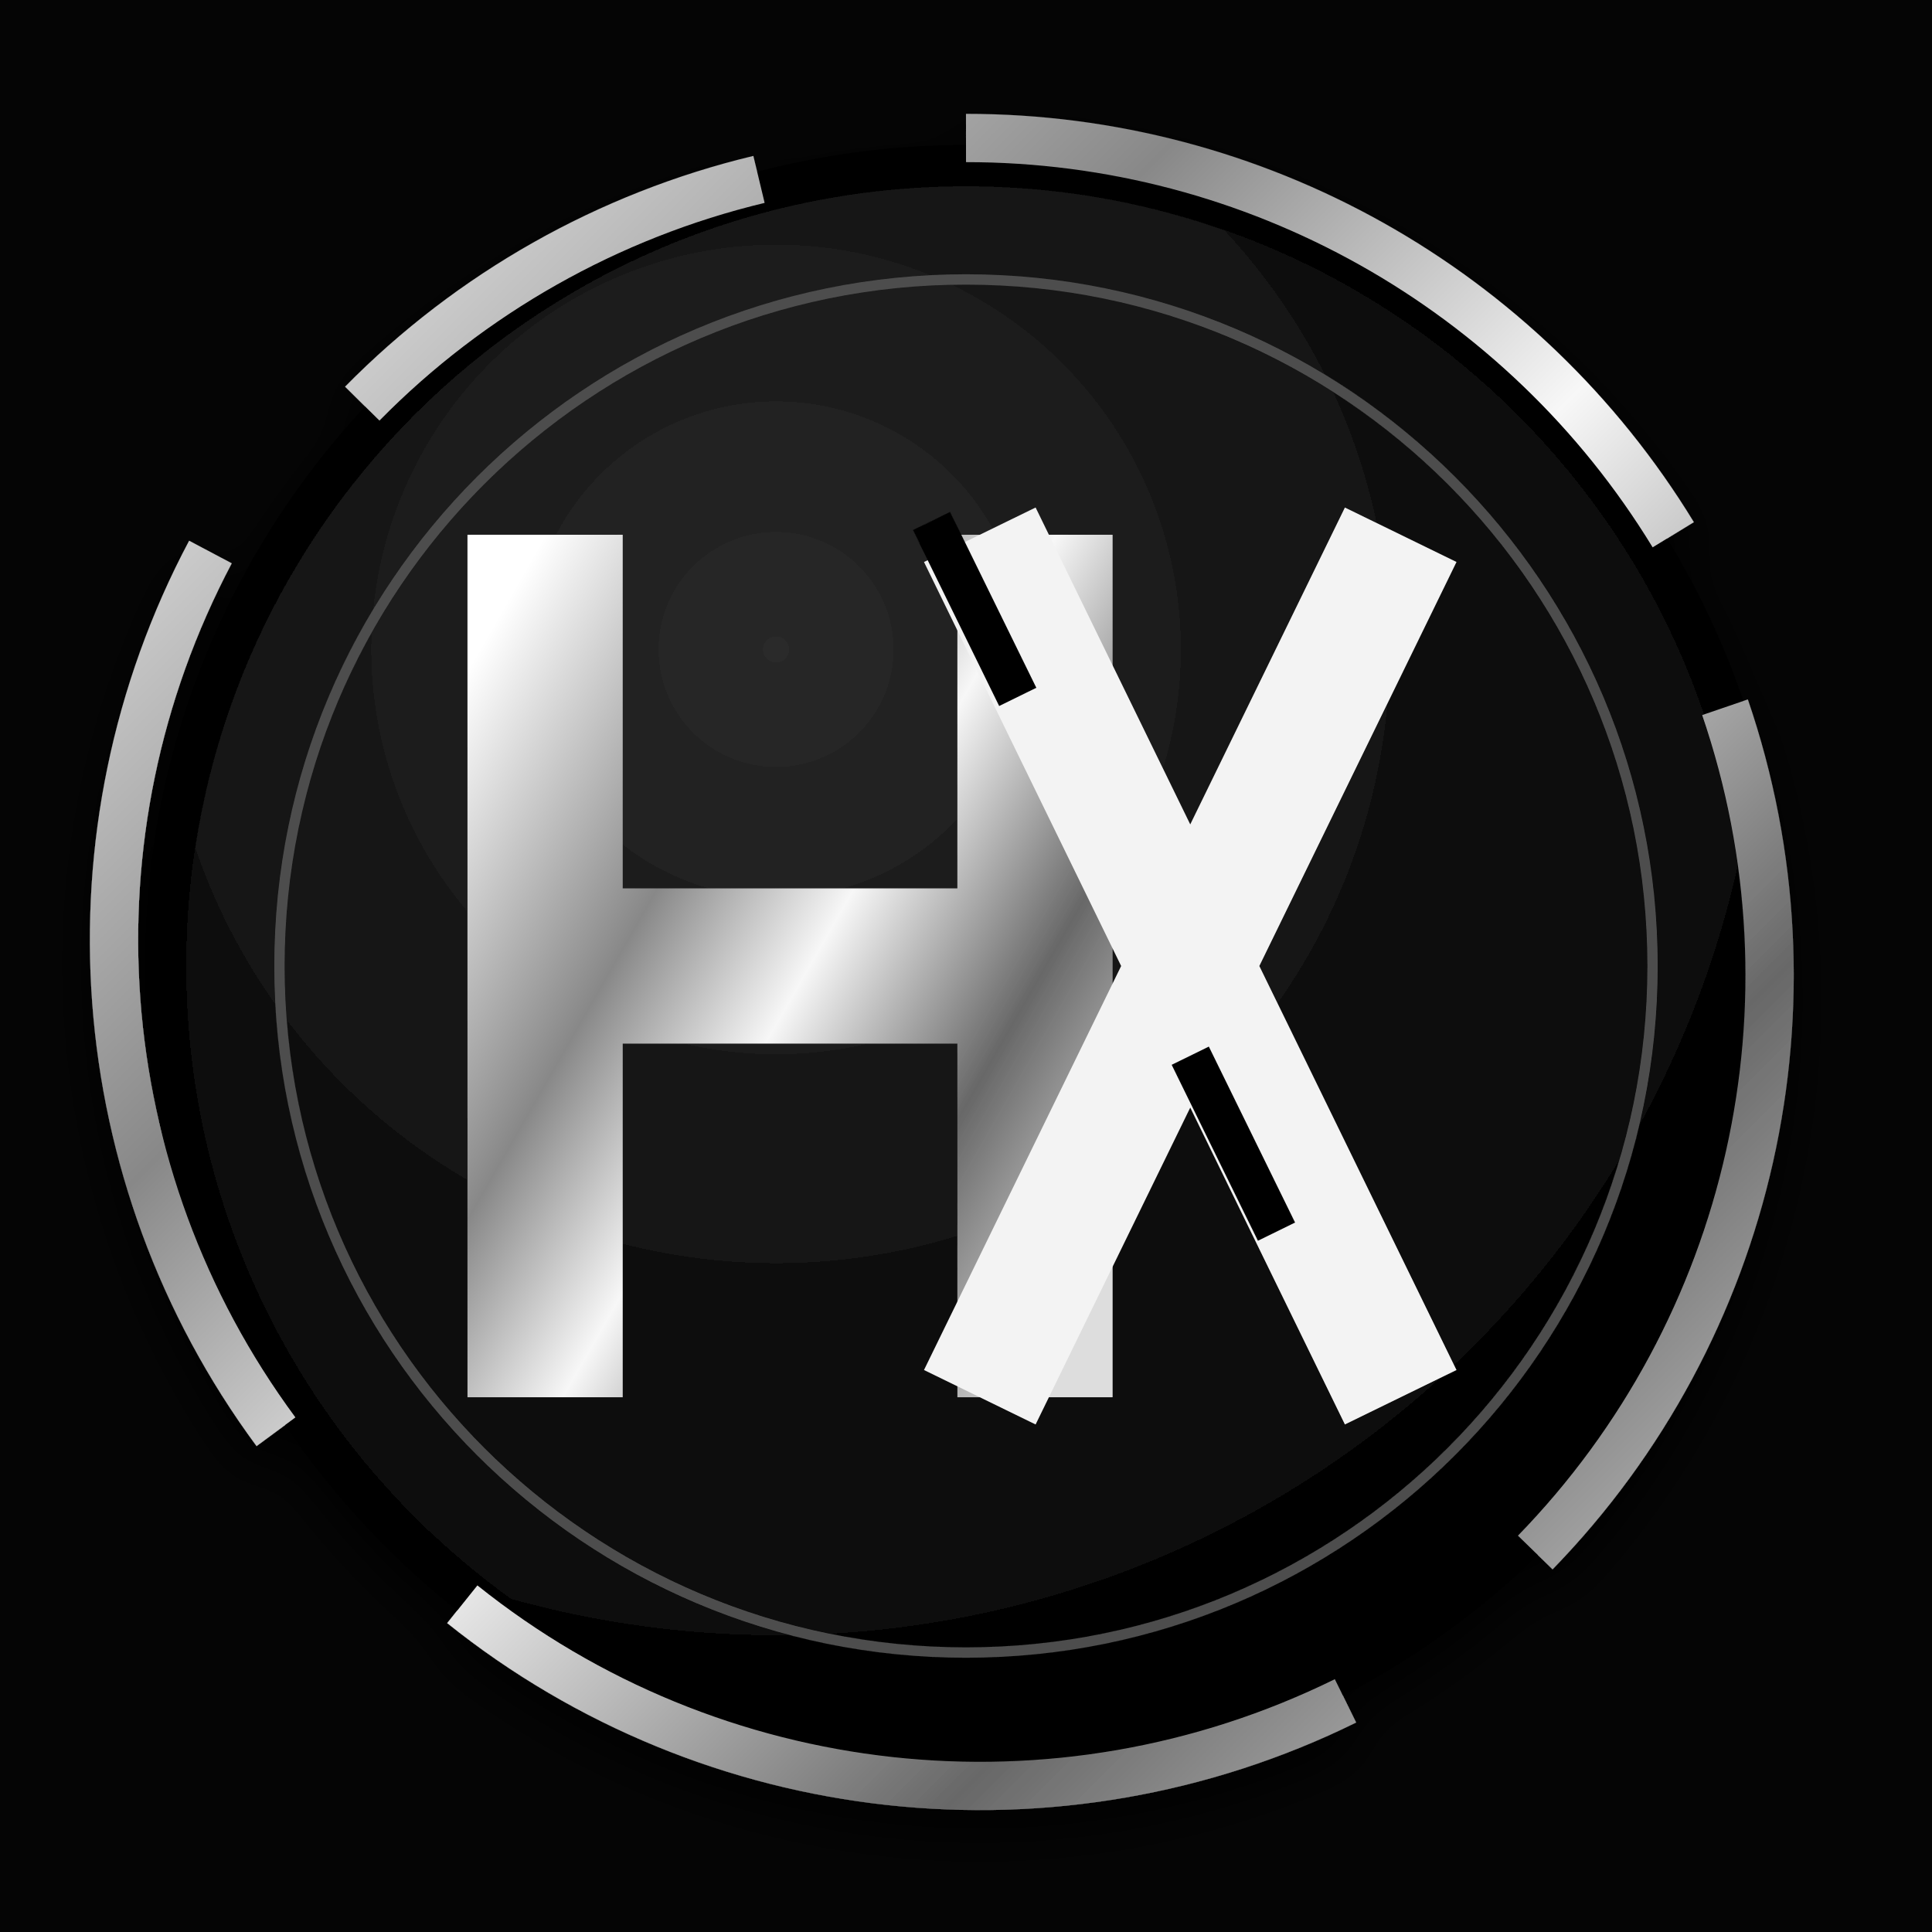
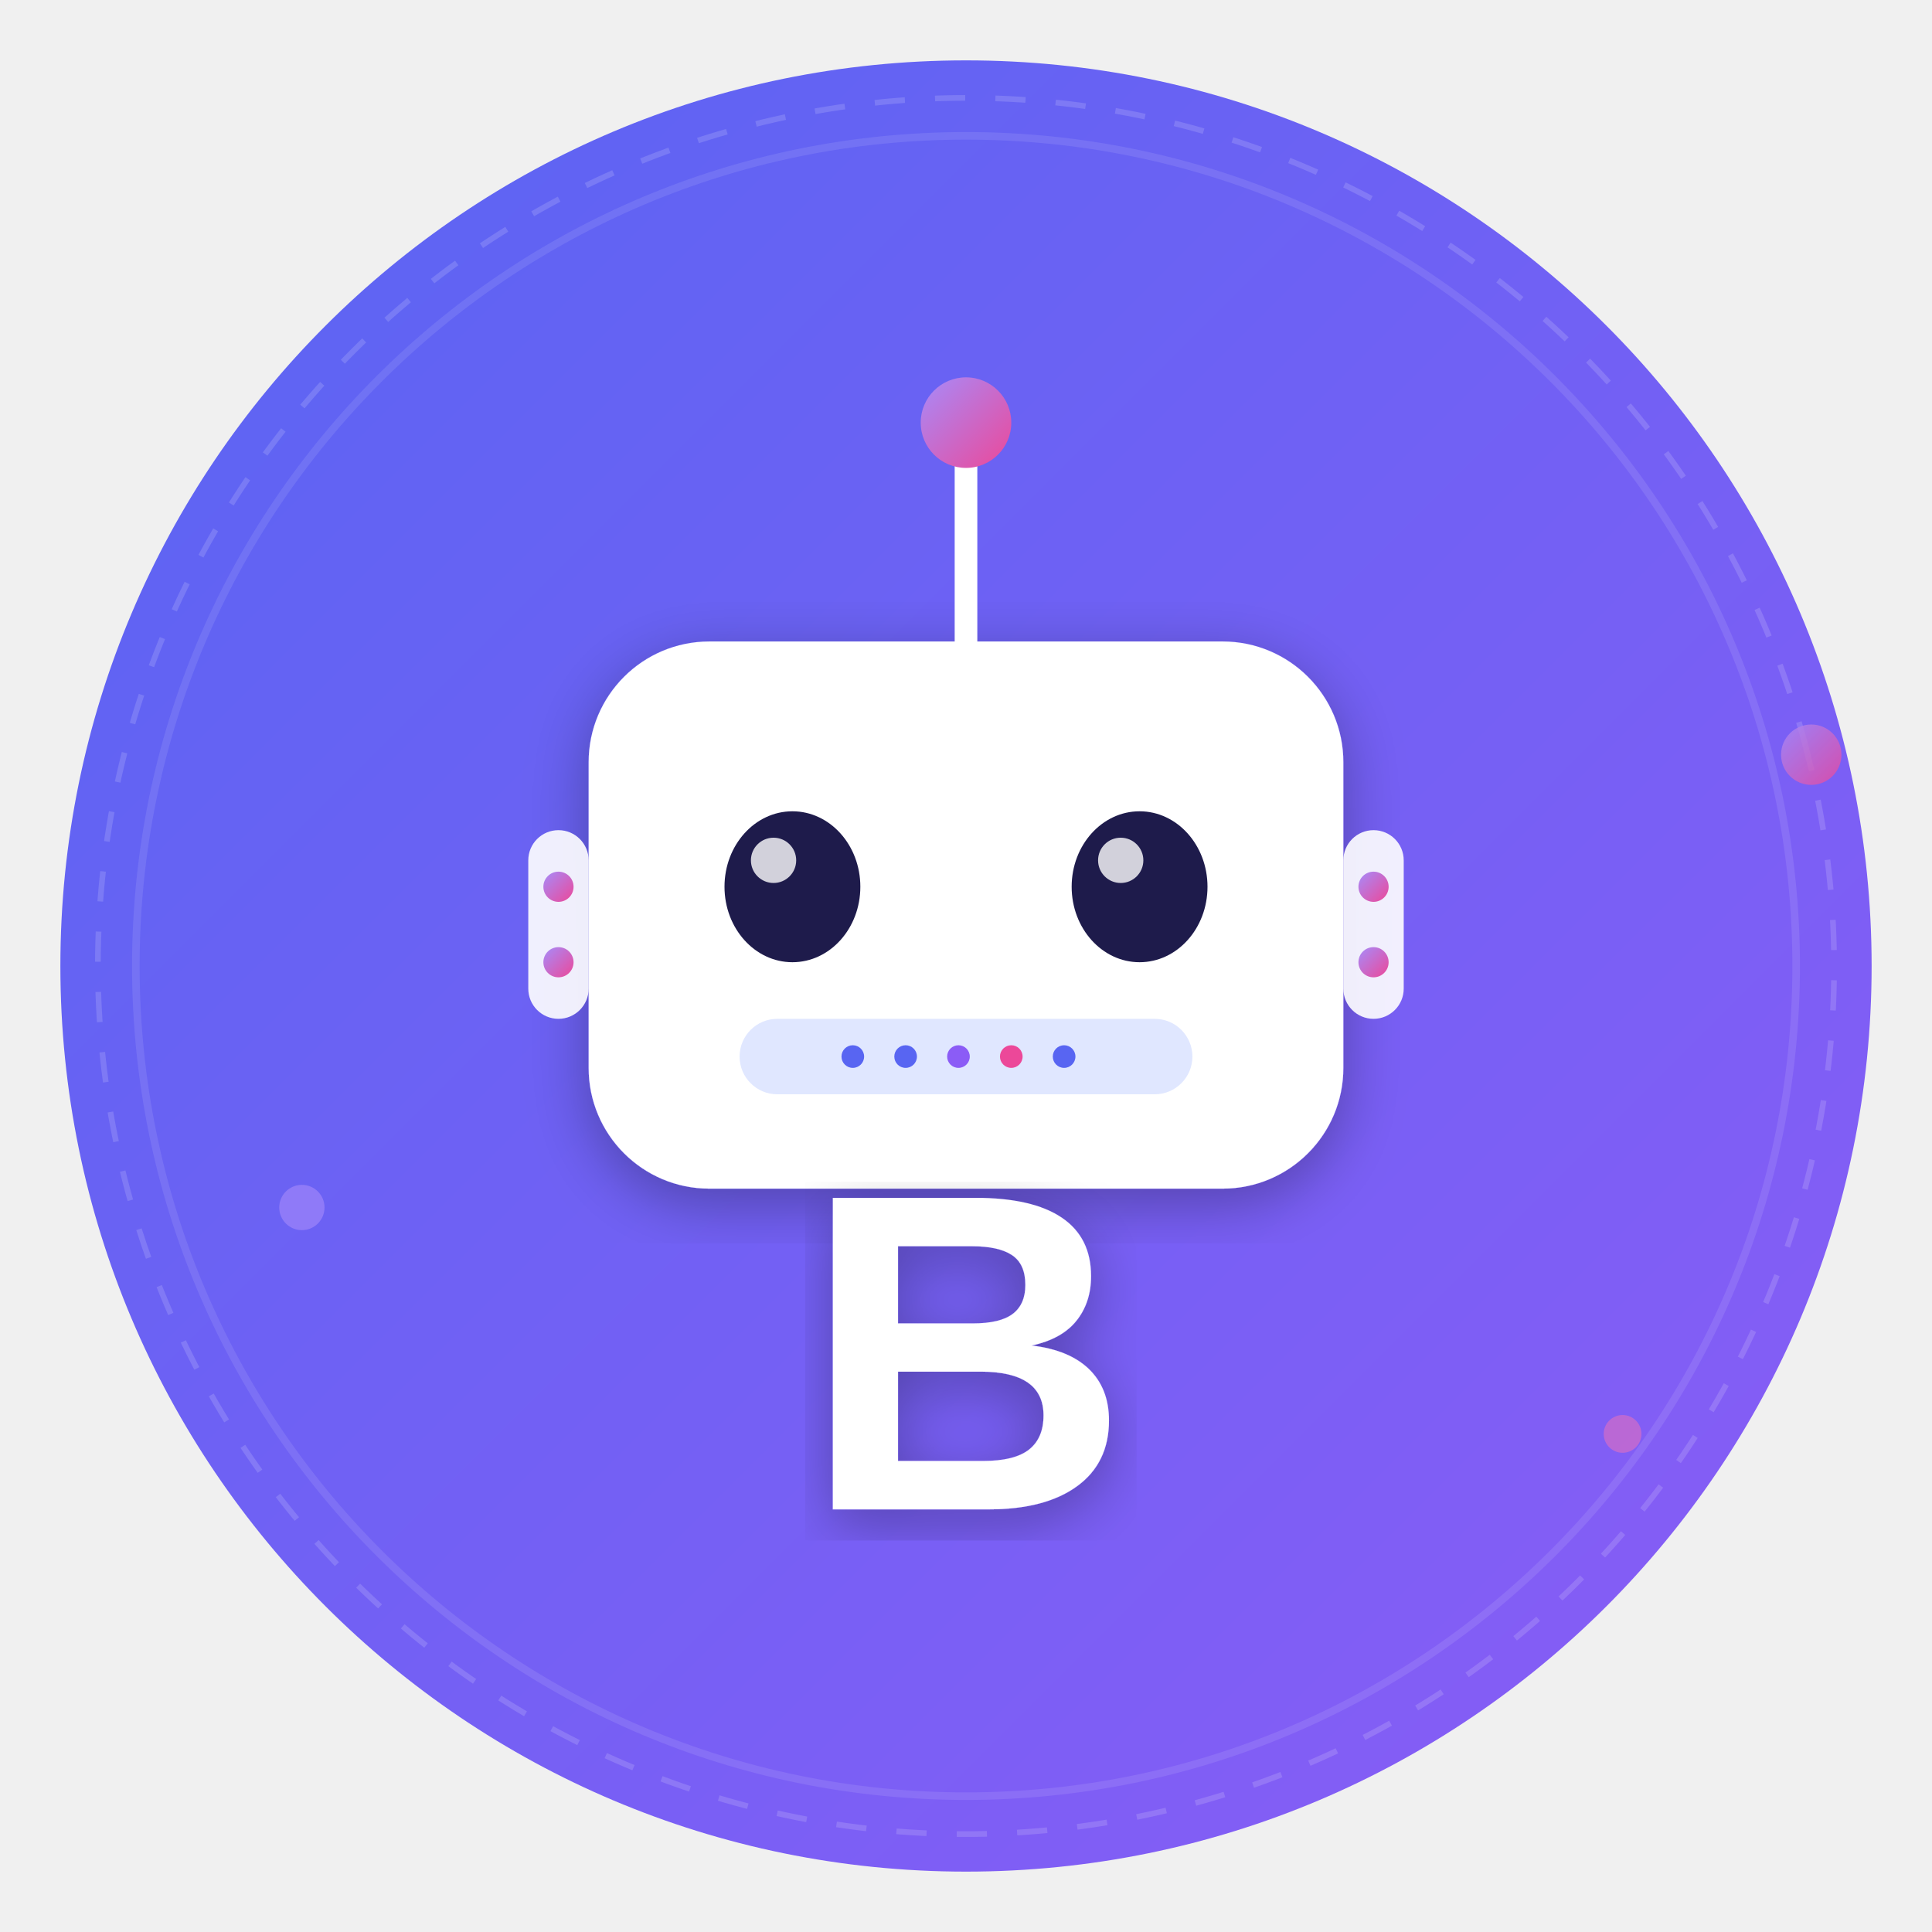
- <svg xmlns="http://www.w3.org/2000/svg" width="1024" height="1024" viewBox="0 0 1024 1024">
+ <svg xmlns="http://www.w3.org/2000/svg" viewBox="0 0 512 512" width="512" height="512">
  <defs>
-     <linearGradient id="c" x1="0" y1="0" x2="1" y2="1">
-       <stop offset="0" stop-color="#fff" />
-       <stop offset=".32" stop-color="#888" />
-       <stop offset=".52" stop-color="#f7f7f7" />
-       <stop offset=".76" stop-color="#686868" />
-       <stop offset="1" stop-color="#ddd" />
+     <linearGradient id="bg" x1="0%" y1="0%" x2="100%" y2="100%">
+       <stop offset="0%" style="stop-color:#5865F2" />
+       <stop offset="100%" style="stop-color:#8B5CF6" />
    </linearGradient>
-     <linearGradient id="i" gradientUnits="userSpaceOnUse" x1="0" y1="0" x2="24" y2="24">
-       <stop offset="0" stop-color="#fff" />
-       <stop offset=".32" stop-color="#888" />
-       <stop offset=".52" stop-color="#f7f7f7" />
-       <stop offset=".76" stop-color="#686868" />
-       <stop offset="1" stop-color="#ddd" />
+     <linearGradient id="accent" x1="0%" y1="0%" x2="100%" y2="100%">
+       <stop offset="0%" style="stop-color:#A78BFA" />
+       <stop offset="100%" style="stop-color:#EC4899" />
    </linearGradient>
-     <radialGradient id="p" cx="38%" cy="30%" r="72%">
-       <stop offset="0" stop-color="#292929" />
-       <stop offset=".55" stop-color="#111" />
-       <stop offset="1" stop-color="#020202" />
-     </radialGradient>
-     <filter id="s" x="-40%" y="-40%" width="180%" height="180%">
-       <feDropShadow dx="0" dy="7" stdDeviation="7" flood-color="#000" flood-opacity=".85" />
+     <filter id="shadow">
+       <feDropShadow dx="0" dy="4" stdDeviation="8" flood-opacity="0.3" />
    </filter>
  </defs>
-   <rect width="100%" height="100%" fill="#050505" />
-   <g transform="translate(512.0 512.0) scale(1.828571) translate(-280 -280)" filter="url(#s)">
-     <circle cx="280" cy="280" r="232" fill="url(#p)" stroke="#000" stroke-width="12" />
-     <path d="M280 40a240 240 0 0 1 205 115M500 205a240 240 0 0 1-55 245M390 493a240 240 0 0 1-256-28M80 415a240 240 0 0 1-19-255M105 117a240 240 0 0 1 115-65" fill="none" stroke="url(#c)" stroke-width="14" />
-     <path d="M158 155v250M158 280h142M300 155v250" fill="none" stroke="url(#c)" stroke-width="45" />
-     <path d="M284 155l122 250M406 155L284 405" fill="none" stroke="#f3f3f3" stroke-width="36" />
-     <path d="M270 151l25 51M345 306l25 51" stroke="#050505" stroke-width="12" />
-     <circle cx="280" cy="280" r="199" fill="none" stroke="#4d4d4d" stroke-width="3" />
-   </g>
+   <circle cx="256" cy="256" r="240" fill="url(#bg)" />
+   <circle cx="256" cy="256" r="220" fill="none" stroke="rgba(255,255,255,0.1)" stroke-width="2" />
+   <rect x="156" y="170" width="200" height="145" rx="32" fill="white" filter="url(#shadow)" />
+   <line x1="256" y1="170" x2="256" y2="120" stroke="white" stroke-width="6" stroke-linecap="round" />
+   <circle cx="256" cy="112" r="12" fill="url(#accent)" />
+   <ellipse cx="210" cy="235" rx="18" ry="20" fill="#1E1B4B" />
+   <ellipse cx="302" cy="235" rx="18" ry="20" fill="#1E1B4B" />
+   <circle cx="205" cy="228" r="6" fill="white" opacity="0.8" />
+   <circle cx="297" cy="228" r="6" fill="white" opacity="0.8" />
+   <rect x="196" y="270" width="120" height="20" rx="10" fill="#E0E7FF" />
+   <circle cx="226" cy="280" r="3" fill="#5865F2" />
+   <circle cx="240" cy="280" r="3" fill="#5865F2" />
+   <circle cx="254" cy="280" r="3" fill="#8B5CF6" />
+   <circle cx="268" cy="280" r="3" fill="#EC4899" />
+   <circle cx="282" cy="280" r="3" fill="#5865F2" />
+   <rect x="140" y="220" width="16" height="50" rx="8" fill="white" opacity="0.9" />
+   <circle cx="148" cy="235" r="4" fill="url(#accent)" />
+   <circle cx="148" cy="255" r="4" fill="url(#accent)" />
+   <rect x="356" y="220" width="16" height="50" rx="8" fill="white" opacity="0.9" />
+   <circle cx="364" cy="235" r="4" fill="url(#accent)" />
+   <circle cx="364" cy="255" r="4" fill="url(#accent)" />
+   <text x="256" y="400" text-anchor="middle" font-family="Arial, sans-serif" font-size="120" font-weight="900" fill="white" filter="url(#shadow)">B</text>
+   <circle cx="256" cy="256" r="230" fill="none" stroke="rgba(255,255,255,0.15)" stroke-width="1.5" stroke-dasharray="8 8" transform="rotate(-15 256 256)" />
+   <circle cx="480" cy="200" r="8" fill="url(#accent)" opacity="0.8" />
+   <circle cx="80" cy="320" r="6" fill="#A78BFA" opacity="0.6" />
+   <circle cx="430" cy="380" r="5" fill="#F472B6" opacity="0.5" />
</svg>
